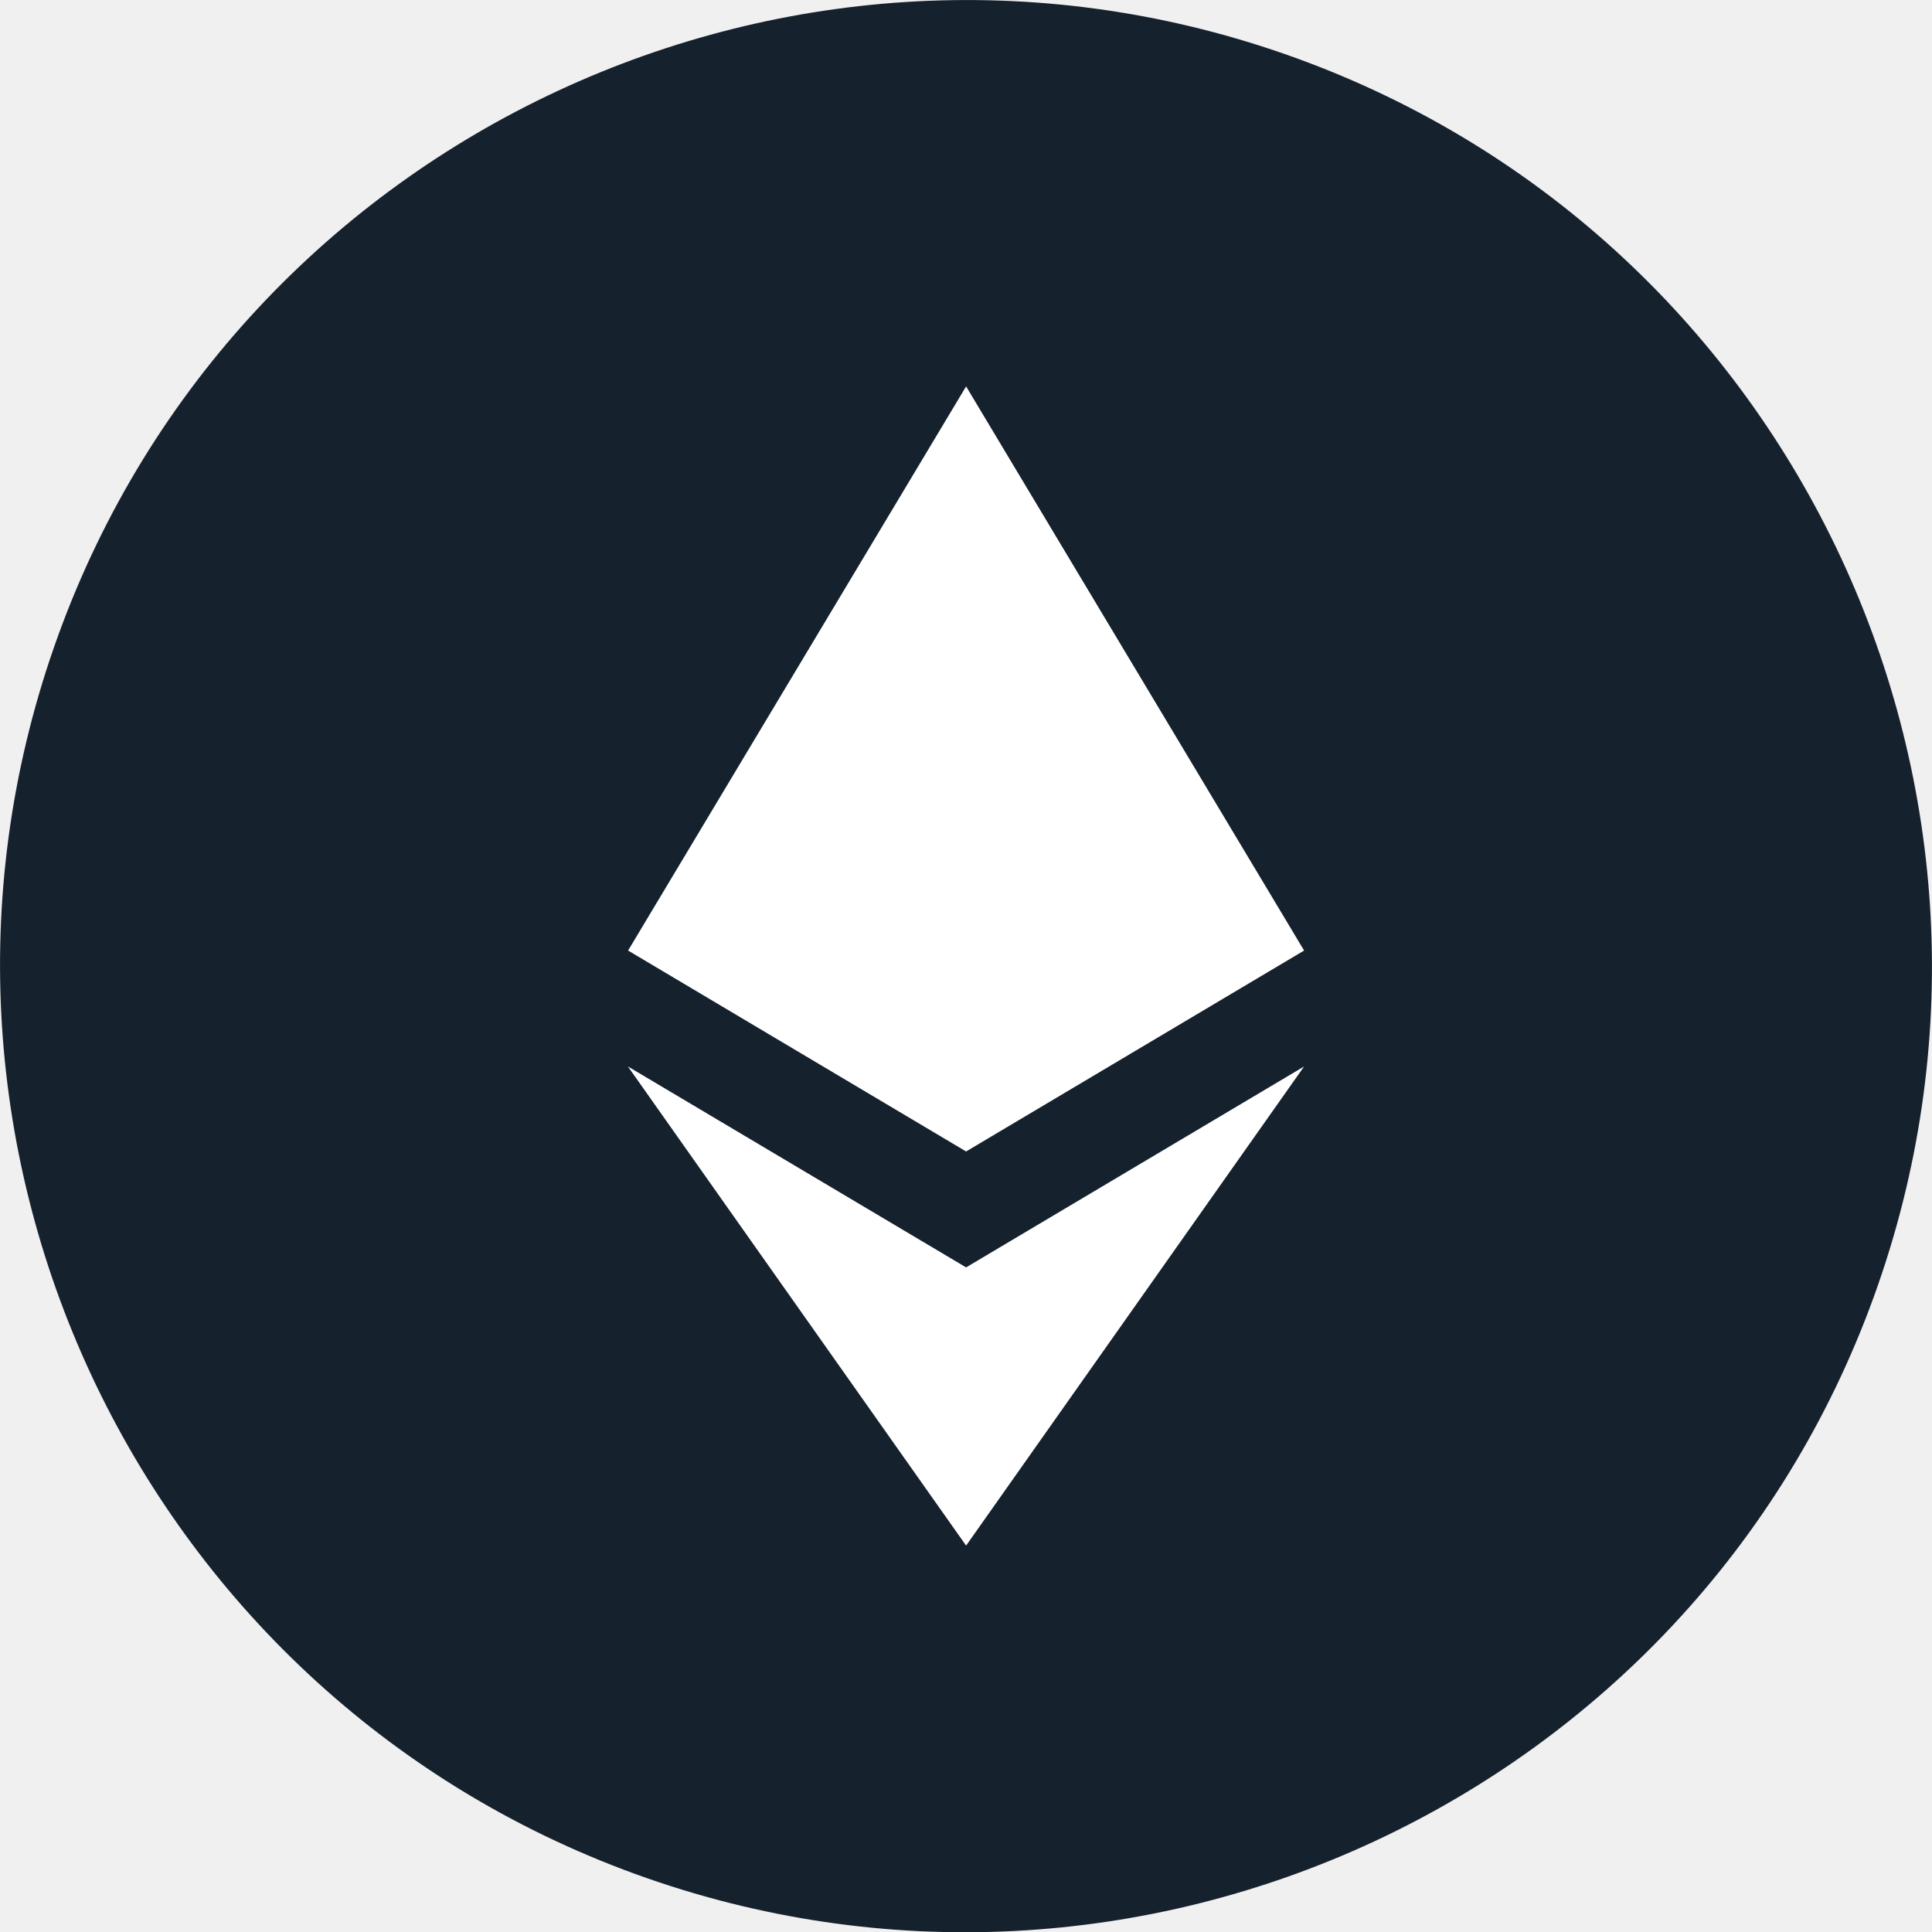
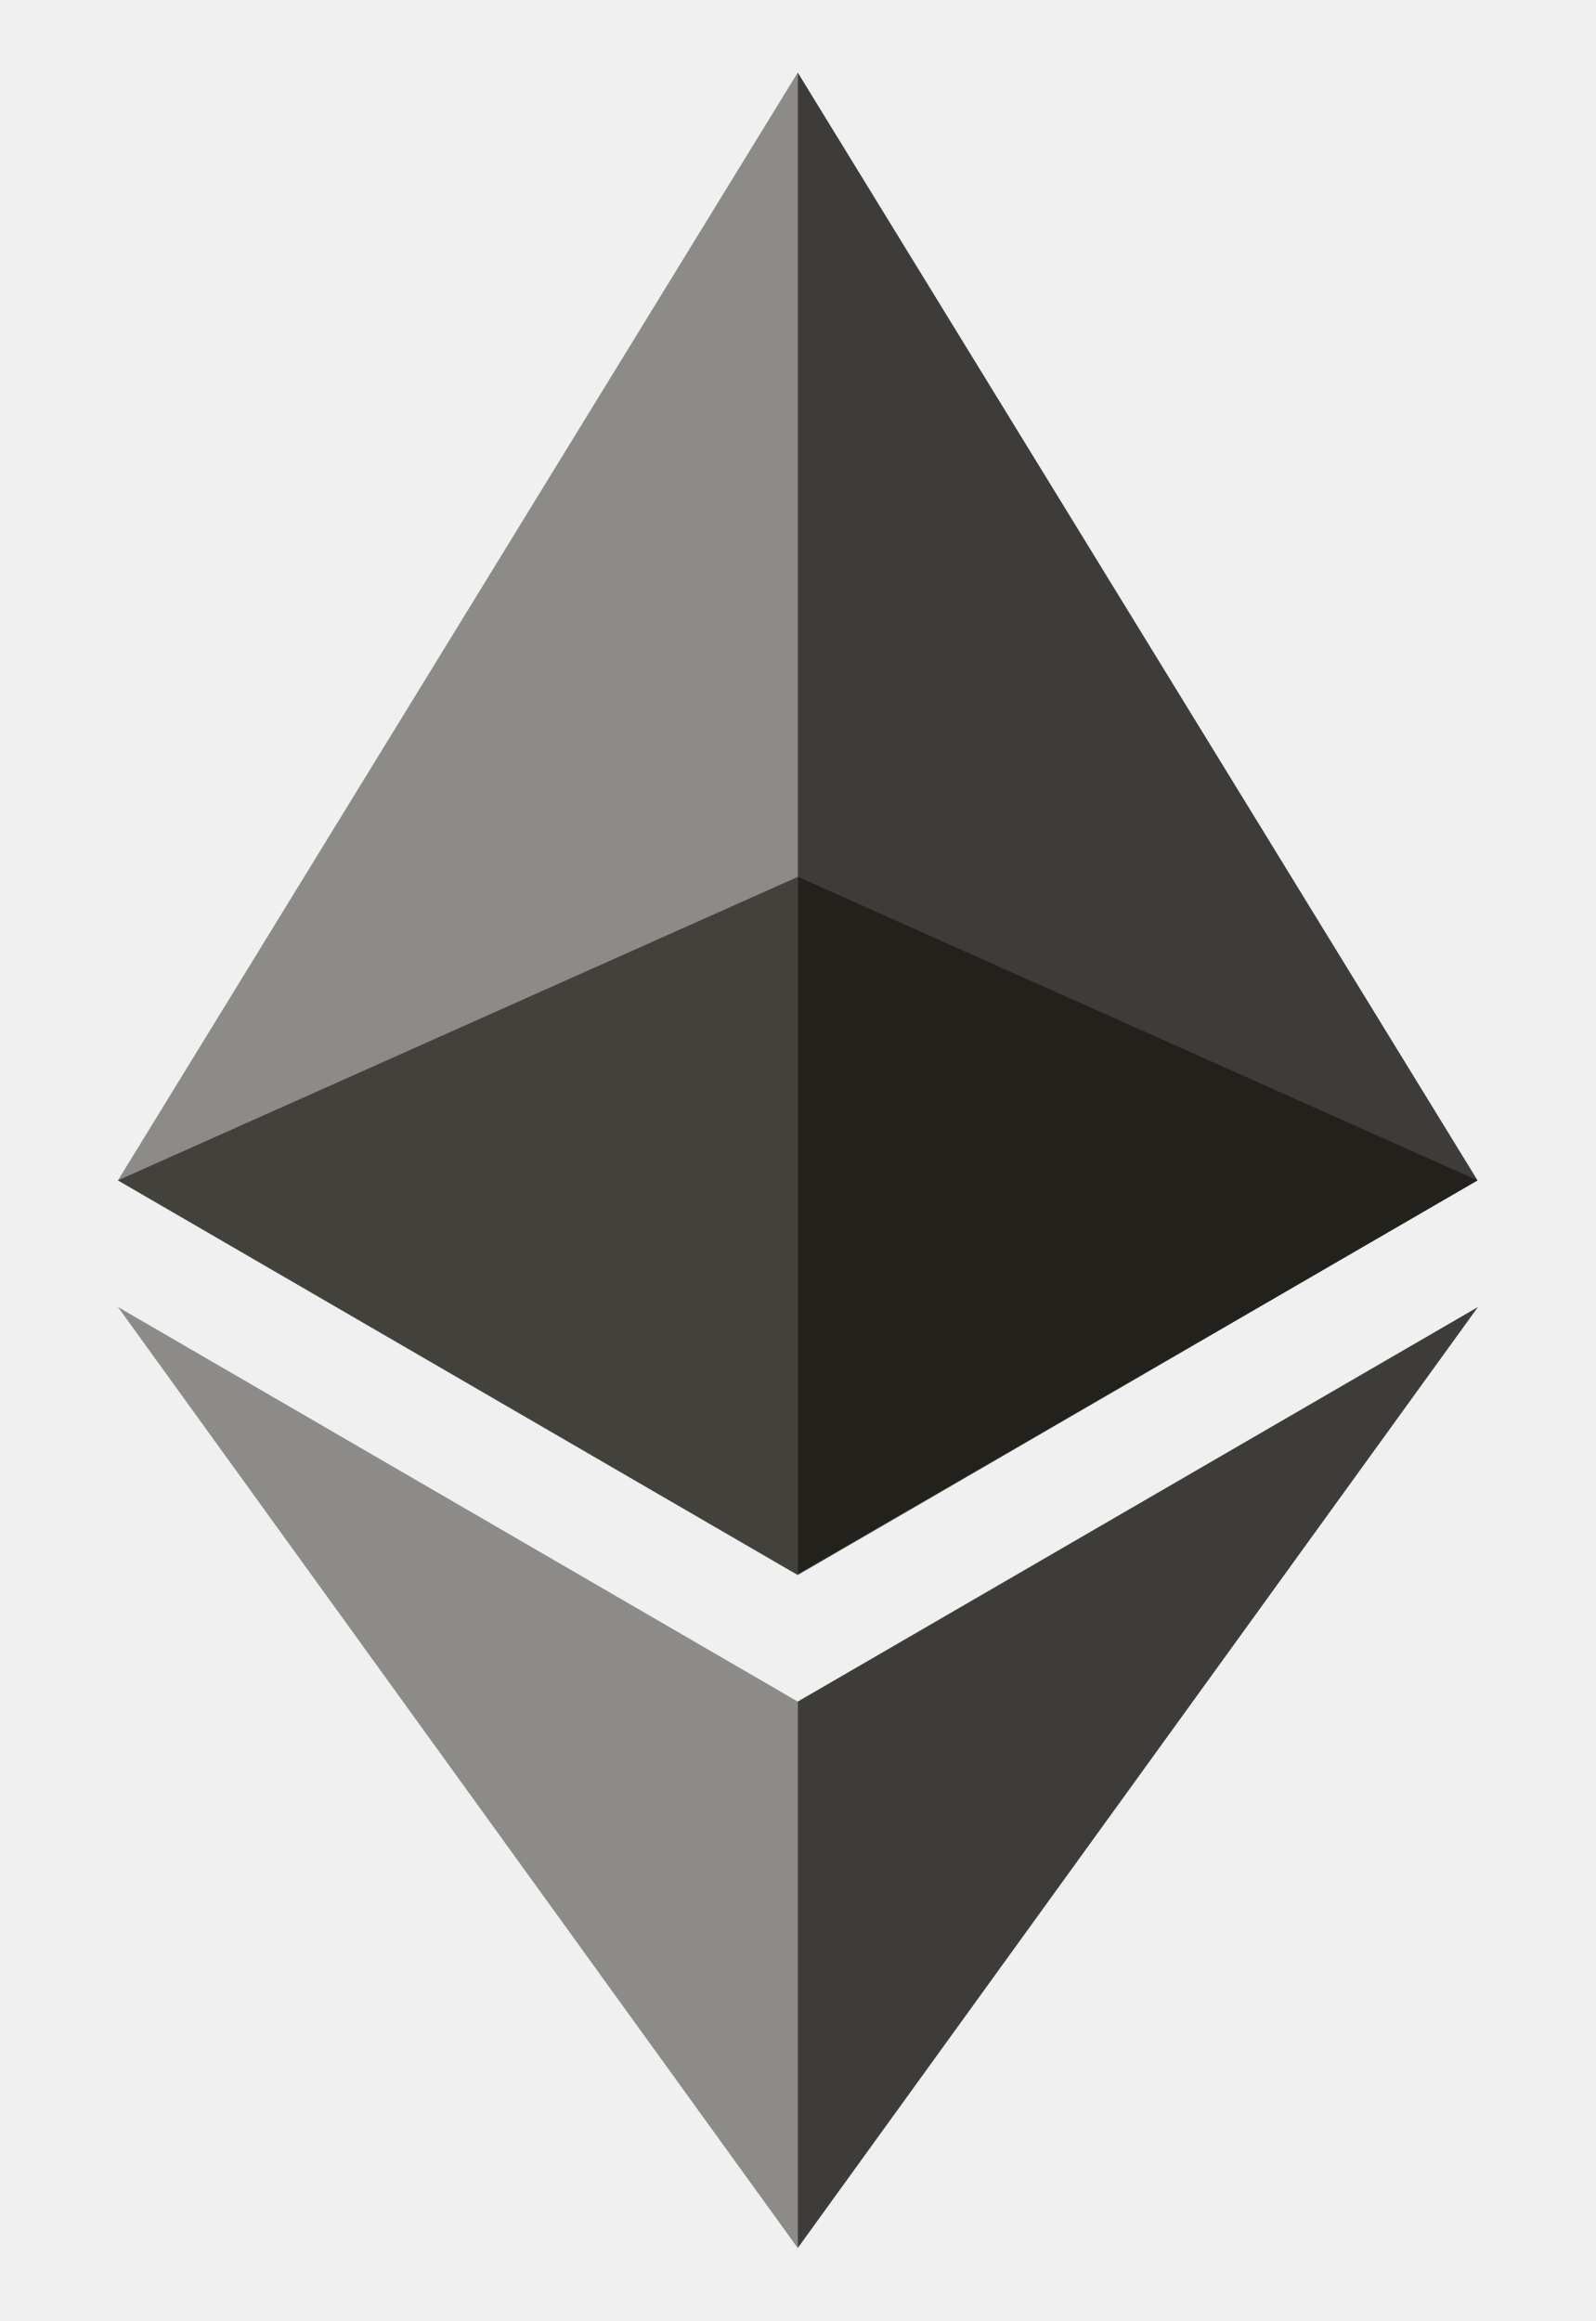
- <svg xmlns="http://www.w3.org/2000/svg" width="20" height="20" viewBox="0 0 20 20">
-   <g fill-rule="nonzero" fill="none">
-     <path d="M13.422.603C8.246-1.278 2.482 1.39.602 6.579c-1.882 5.19.8 10.94 5.976 12.821 5.176 1.881 10.94-.787 12.82-5.977 1.882-5.19-.8-10.94-5.976-12.82z" fill="#15212D" />
-     <path d="M10.001 13.12L6.5 11.04 10.001 16l3.499-4.96-3.499 2.08zm0-9.12L6.502 9.84l3.499 2.08L13.5 9.84 10.001 4z" fill="#FFF" />
-   </g>
+ <svg xmlns="http://www.w3.org/2000/svg" width="11" height="16" fill="#12100b">
+   <path d="M5.499.5v10.353l4.686-2.716L5.499.5z" fill-opacity=".8" />
+   <path d="M5.499.5.813 8.137l4.686 2.719V.5z" fill-opacity=".45" />
+   <path d="M5.499 11.73v3.767l4.689-6.487-4.689 2.72z" fill-opacity=".8" />
+   <path d="M5.499 15.497V11.73L.813 9.01l4.686 6.487z" fill-opacity=".45" />
+   <path d="m5.499 10.858 4.686-2.721-4.686-2.093v4.813z" fill-opacity=".6" />
+   <path d="m.813 8.137 4.686 2.721V6.045L.813 8.137z" fill-opacity=".6" />
</svg>
